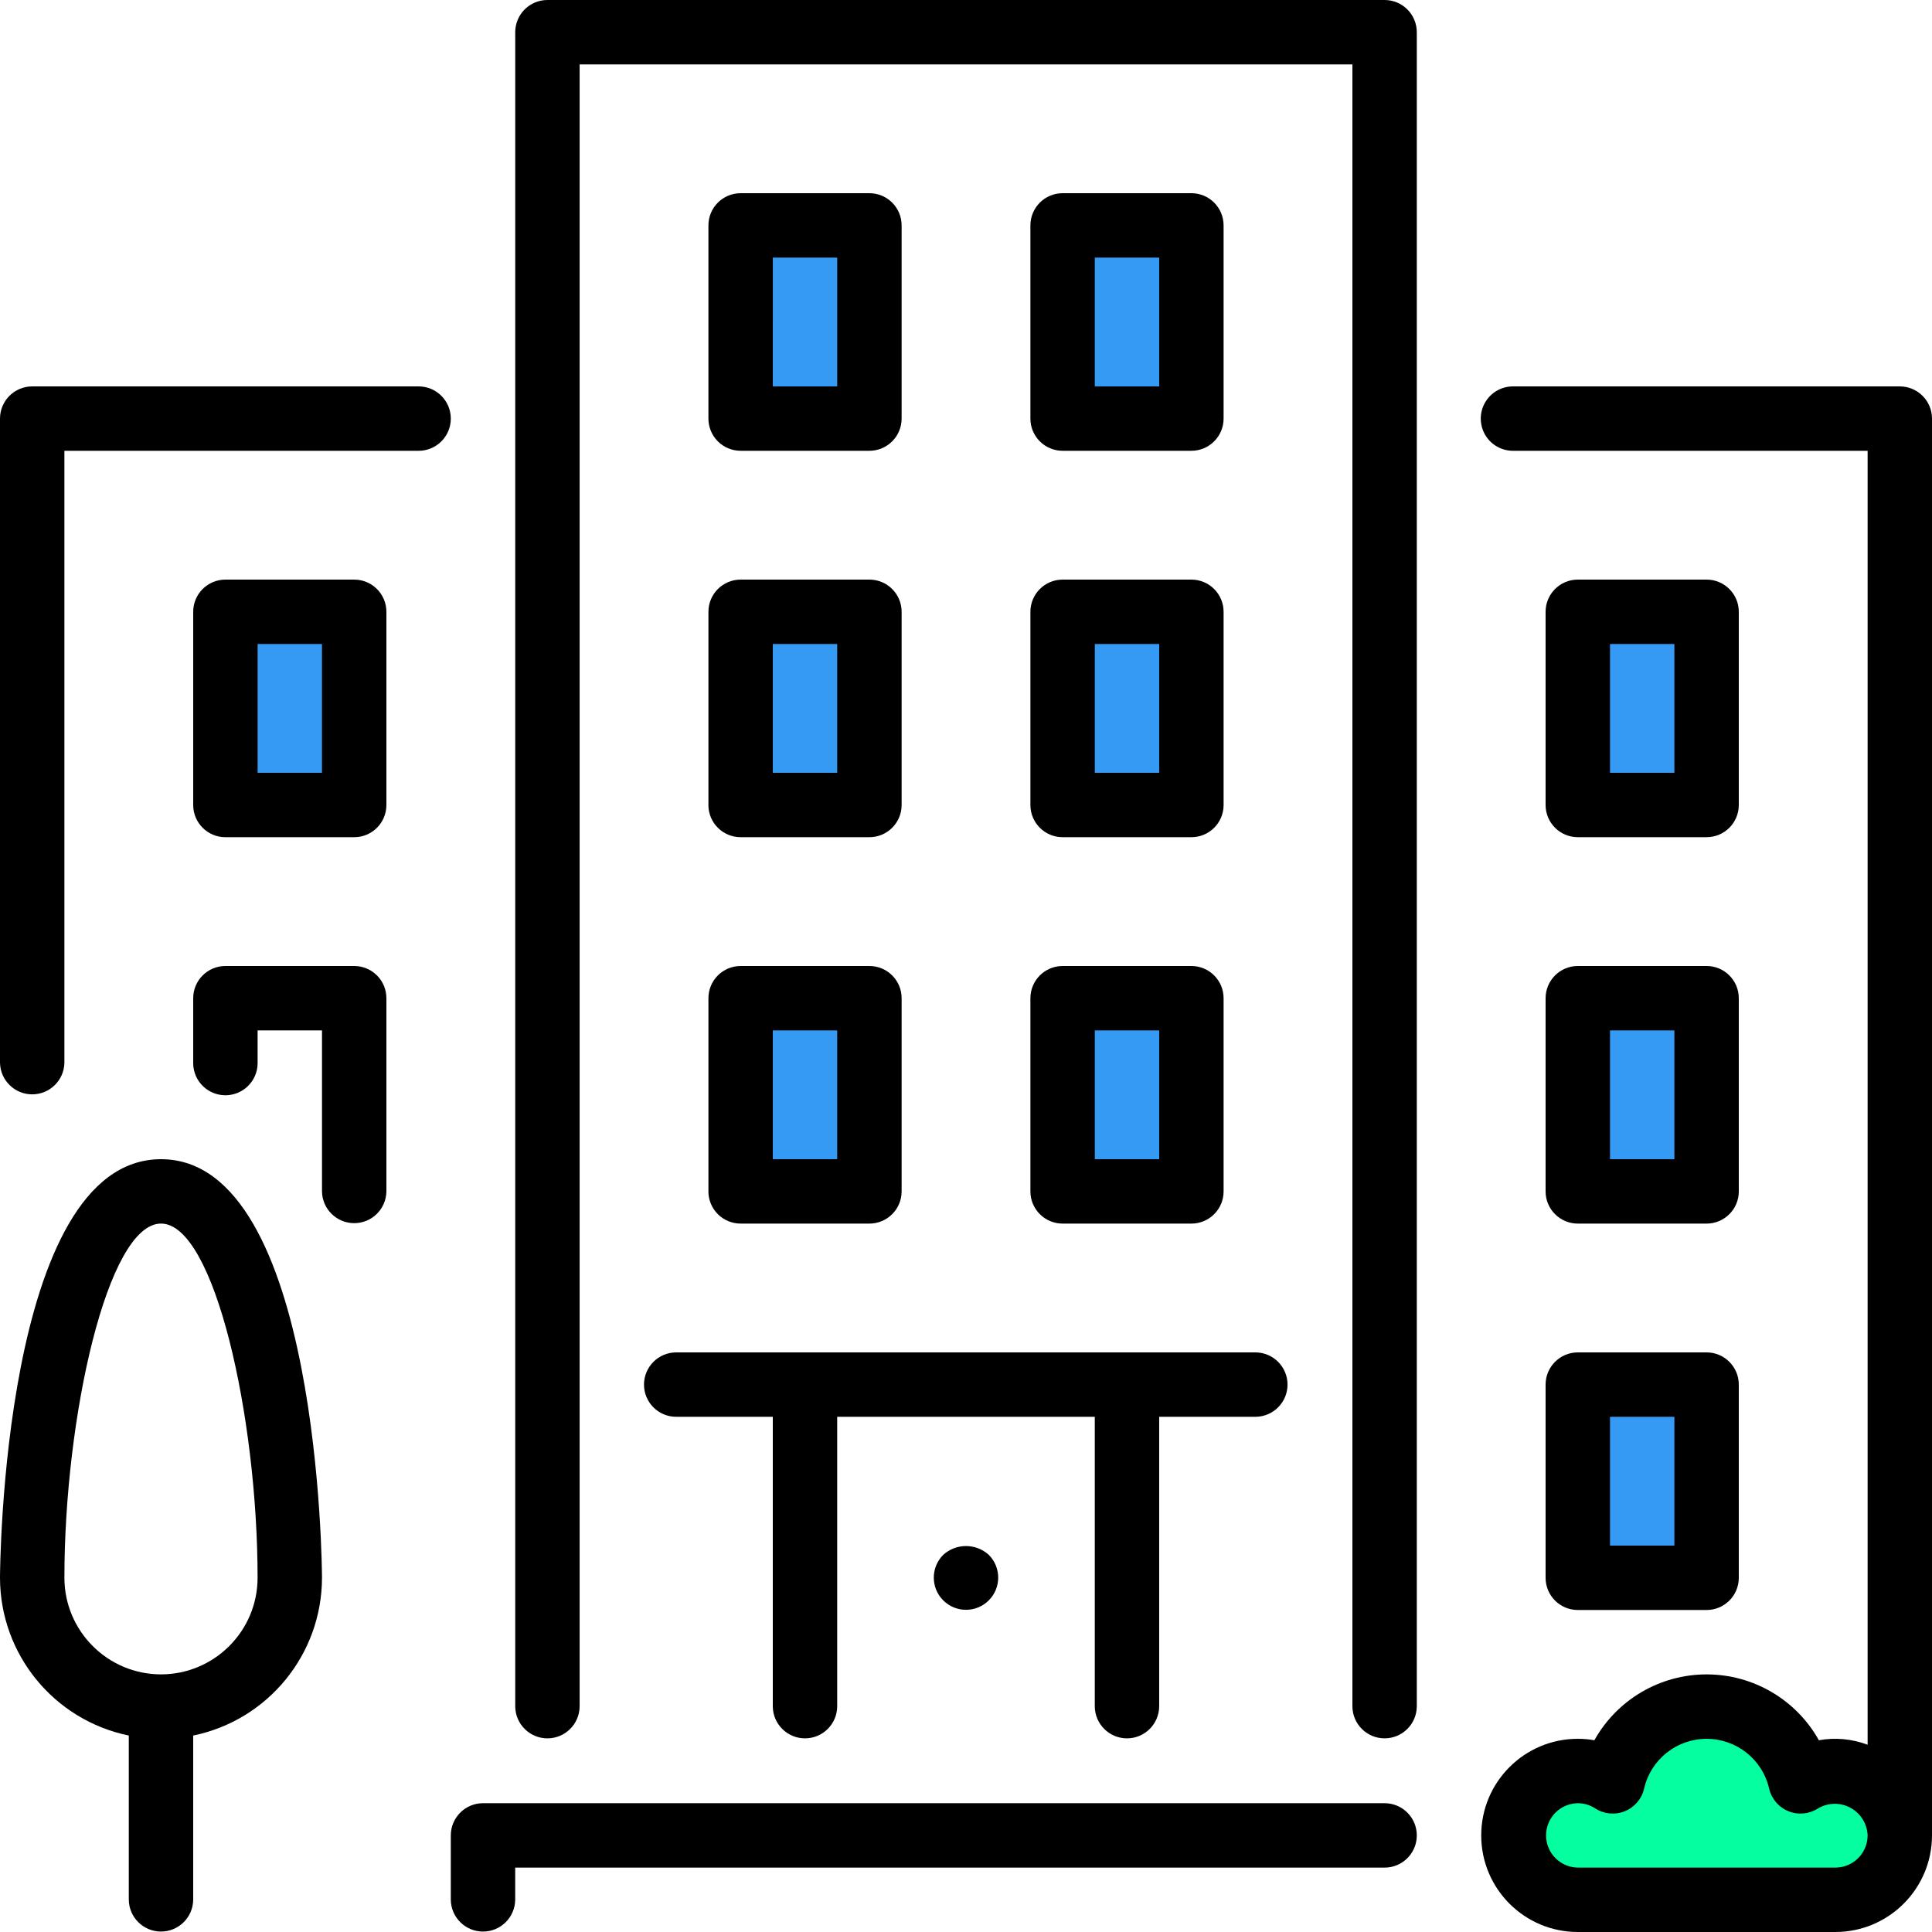
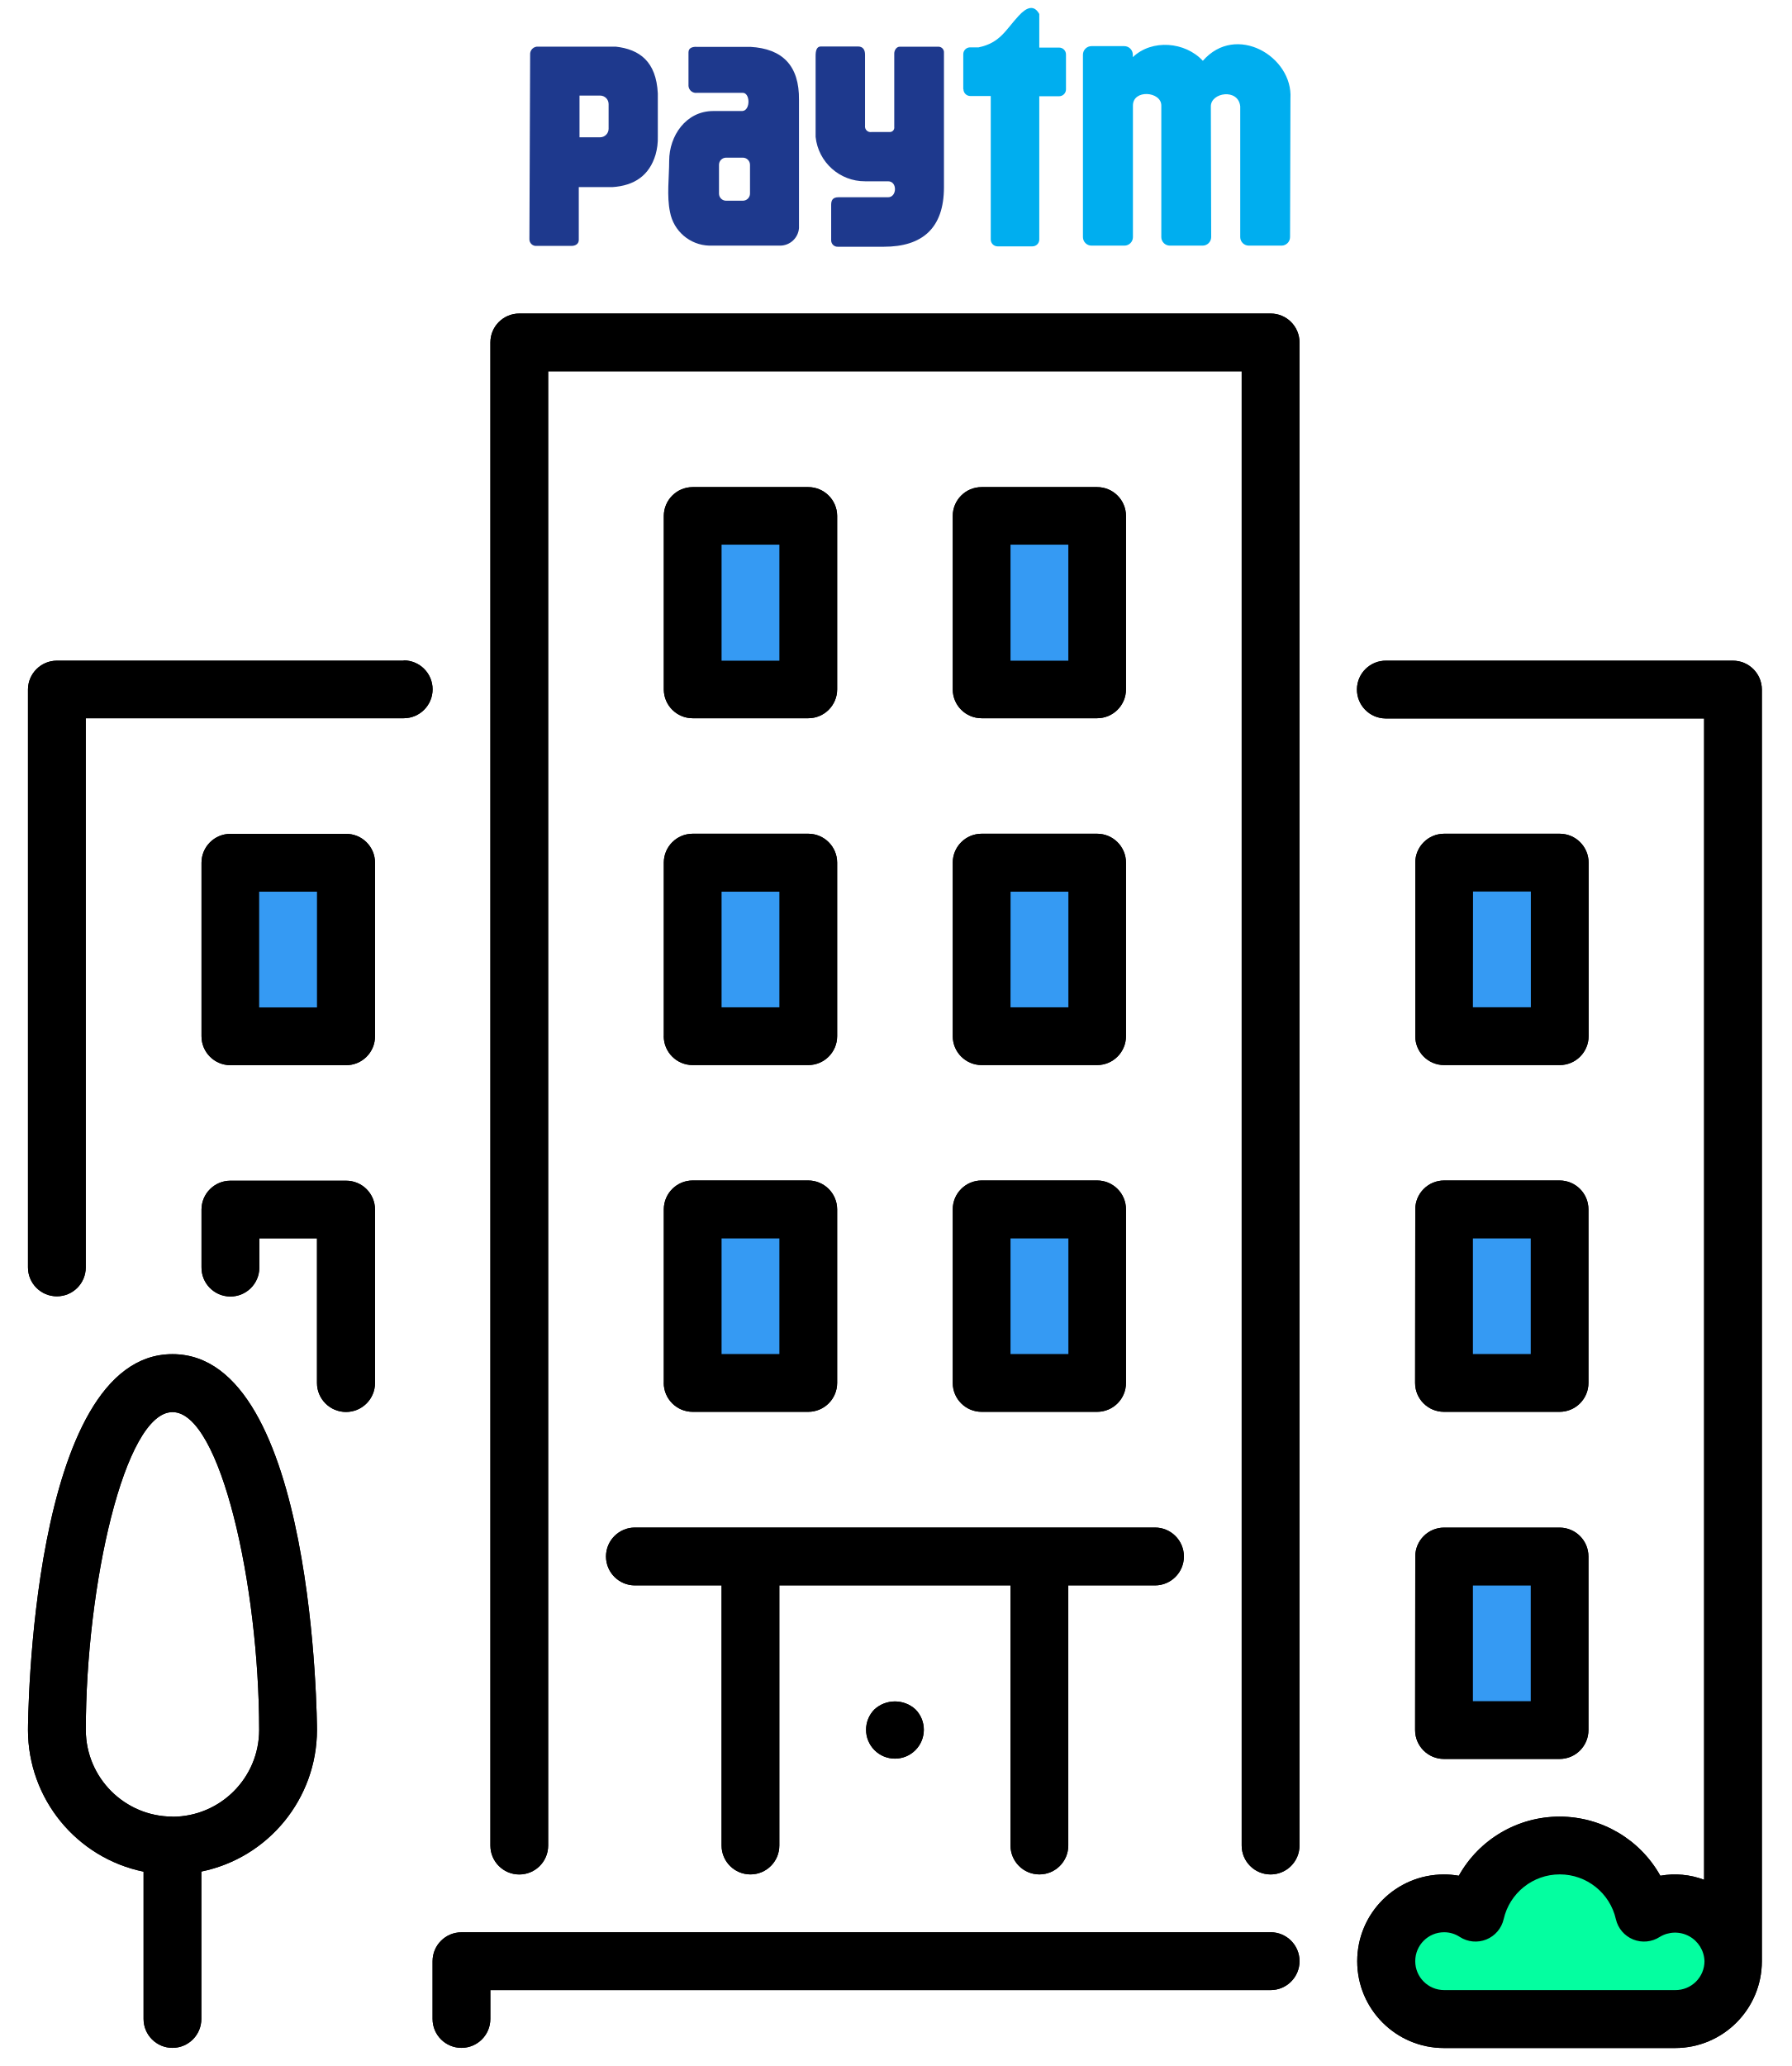
- <svg xmlns="http://www.w3.org/2000/svg" viewBox="2140.168 3078.234 309.766 309.766">
-   <defs>
-     <style>
-       .cls-1 {
-         fill: #359af3;
-       }
- 
-       .cls-2 {
-         fill: #04fea0;
-       }
-     </style>
-   </defs>
-   <g id="building" transform="translate(2140.168 3078.234)">
-     <g id="Group_34" data-name="Group 34" transform="translate(0)">
+ <svg xmlns="http://www.w3.org/2000/svg" id="Layer_1" data-name="Layer 1" width="320" height="369" viewBox="0 0 320 369">
+   <g id="building">
+     <g id="Group_34" data-name="Group 34">
      <g id="Group_33" data-name="Group 33">
-         <rect id="Rectangle_113" data-name="Rectangle 113" class="cls-1" width="21" height="31" transform="translate(170.832 97.766)" />
-         <rect id="Rectangle_114" data-name="Rectangle 114" class="cls-1" width="21" height="31" transform="translate(118.832 97.766)" />
-         <rect id="Rectangle_115" data-name="Rectangle 115" class="cls-1" width="21" height="31" transform="translate(118.832 159.766)" />
-         <rect id="Rectangle_116" data-name="Rectangle 116" class="cls-1" width="21" height="31" transform="translate(169.832 159.766)" />
-         <rect id="Rectangle_117" data-name="Rectangle 117" class="cls-1" width="21" height="31" transform="translate(170.832 35.766)" />
-         <rect id="Rectangle_118" data-name="Rectangle 118" class="cls-1" width="21" height="31" transform="translate(118.832 38.766)" />
-         <rect id="Rectangle_119" data-name="Rectangle 119" class="cls-1" width="21" height="31" transform="translate(37.832 97.766)" />
-         <rect id="Rectangle_120" data-name="Rectangle 120" class="cls-1" width="21" height="31" transform="translate(252.832 99.766)" />
-         <rect id="Rectangle_121" data-name="Rectangle 121" class="cls-1" width="21" height="31" transform="translate(252.832 157.766)" />
-         <rect id="Rectangle_122" data-name="Rectangle 122" class="cls-1" width="21" height="31" transform="translate(252.832 220.766)" />
-         <path id="Path_131" data-name="Path 131" class="cls-2" d="M273.626,273.56,262.533,280,249.3,286.45l-4.41,7.8,4.41,11.194h48.508l6.784-11.194s-3.731-9.5-4.749-9.5H290.01Z" />
-         <path id="Path_84" data-name="Path 84" d="M269.187,477.867H124.63a5.165,5.165,0,0,0-5.163,5.163v10.326a5.163,5.163,0,0,0,10.325,0v-5.163H269.187a5.163,5.163,0,0,0,0-10.326Z" transform="translate(-47.188 -188.752)" />
-         <path id="Path_85" data-name="Path 85" d="M187.733,189.739A5.165,5.165,0,0,0,192.9,194.9h20.651a5.165,5.165,0,0,0,5.163-5.163V158.763a5.165,5.165,0,0,0-5.163-5.163H192.9a5.165,5.165,0,0,0-5.163,5.163v30.977Zm10.326-25.813h10.326v20.651H198.059Z" transform="translate(-74.152 -60.67)" />
-         <path id="Path_86" data-name="Path 86" d="M67.116,102.4H5.163A5.165,5.165,0,0,0,0,107.563V210.818a5.163,5.163,0,0,0,10.325,0V112.726H67.116a5.163,5.163,0,0,0,0-10.326Z" transform="translate(0 -40.447)" />
-         <path id="Path_87" data-name="Path 87" d="M409.6,394.539a5.165,5.165,0,0,0,5.163,5.163h20.651a5.165,5.165,0,0,0,5.163-5.163V363.563a5.165,5.165,0,0,0-5.163-5.163H414.763a5.165,5.165,0,0,0-5.163,5.163Zm10.326-25.813h10.326v20.651H419.926Z" transform="translate(-161.788 -141.564)" />
-         <path id="Path_88" data-name="Path 88" d="M25.814,307.2C.294,307.2,0,373.645,0,374.316a25.858,25.858,0,0,0,20.651,25.292v26.336a5.163,5.163,0,0,0,10.325,0V399.608a25.858,25.858,0,0,0,20.651-25.292C51.627,373.645,51.333,307.2,25.814,307.2Zm0,82.6a15.507,15.507,0,0,1-15.488-15.488c0-25.721,6.908-56.791,15.488-56.791S41.3,348.595,41.3,374.316A15.507,15.507,0,0,1,25.814,389.8Z" transform="translate(0 -121.341)" />
-         <path id="Path_89" data-name="Path 89" d="M77.014,256H56.363a5.165,5.165,0,0,0-5.163,5.163v10.326a5.163,5.163,0,1,0,10.325,0v-5.163H71.851V292.14a5.163,5.163,0,0,0,10.325,0V261.163A5.164,5.164,0,0,0,77.014,256Z" transform="translate(-20.223 -101.117)" />
-         <path id="Path_90" data-name="Path 90" d="M414.763,194.9h20.651a5.165,5.165,0,0,0,5.163-5.163V158.764a5.165,5.165,0,0,0-5.163-5.163H414.763a5.165,5.165,0,0,0-5.163,5.163V189.74A5.165,5.165,0,0,0,414.763,194.9Zm5.163-30.977h10.326v20.651H419.926Z" transform="translate(-161.788 -60.671)" />
-         <path id="Path_91" data-name="Path 91" d="M77.014,153.6H56.363a5.165,5.165,0,0,0-5.163,5.163v30.977a5.165,5.165,0,0,0,5.163,5.163H77.013a5.165,5.165,0,0,0,5.163-5.163V158.763A5.164,5.164,0,0,0,77.014,153.6Zm-5.163,30.977H61.526V163.926H71.851v20.651Z" transform="translate(-20.223 -60.67)" />
-         <path id="Path_92" data-name="Path 92" d="M273.067,189.739a5.165,5.165,0,0,0,5.163,5.163H298.88a5.165,5.165,0,0,0,5.163-5.163V158.763a5.165,5.165,0,0,0-5.163-5.163H278.23a5.165,5.165,0,0,0-5.163,5.163v30.977Zm10.325-25.813h10.326v20.651H283.392V163.926Z" transform="translate(-107.858 -60.67)" />
-         <path id="Path_93" data-name="Path 93" d="M459.65,102.4H397.7a5.163,5.163,0,1,0,0,10.325h56.791V320.186a14.751,14.751,0,0,0-7.816-.718,20.618,20.618,0,0,0-35.995,0,15.18,15.18,0,0,0-2.654-.232,15.488,15.488,0,0,0,0,30.977h41.3a15.507,15.507,0,0,0,15.488-15.488V107.563A5.165,5.165,0,0,0,459.65,102.4ZM449.324,339.887h-41.3a5.163,5.163,0,0,1,0-10.325,5.1,5.1,0,0,1,2.8.842,5.163,5.163,0,0,0,7.827-3.175,10.285,10.285,0,0,1,20.052,0,5.163,5.163,0,0,0,7.827,3.175,5.265,5.265,0,0,1,7.961,4.321A5.172,5.172,0,0,1,449.324,339.887Z" transform="translate(-155.047 -40.447)" />
-         <path id="Path_94" data-name="Path 94" d="M278.23,92.5H298.88a5.165,5.165,0,0,0,5.163-5.163V56.364A5.165,5.165,0,0,0,298.88,51.2H278.23a5.165,5.165,0,0,0-5.163,5.163V87.34A5.165,5.165,0,0,0,278.23,92.5Zm5.163-30.977h10.326V82.177H283.392V61.526Z" transform="translate(-107.859 -20.224)" />
-         <path id="Path_95" data-name="Path 95" d="M273.067,292.139a5.165,5.165,0,0,0,5.163,5.163H298.88a5.165,5.165,0,0,0,5.163-5.163V261.163A5.165,5.165,0,0,0,298.88,256H278.23a5.165,5.165,0,0,0-5.163,5.163v30.977Zm10.325-25.813h10.326v20.651H283.392V266.326Z" transform="translate(-107.858 -101.117)" />
-         <path id="Path_96" data-name="Path 96" d="M192.9,92.5h20.651a5.165,5.165,0,0,0,5.163-5.163V56.364a5.165,5.165,0,0,0-5.163-5.163H192.9a5.165,5.165,0,0,0-5.163,5.163V87.34A5.164,5.164,0,0,0,192.9,92.5Zm5.163-30.977h10.326V82.177H198.059Z" transform="translate(-74.153 -20.224)" />
-         <path id="Path_97" data-name="Path 97" d="M248.963,411.139a5.163,5.163,0,1,0,7.332,0A5.429,5.429,0,0,0,248.963,411.139Z" transform="translate(-97.746 -161.83)" />
-         <path id="Path_98" data-name="Path 98" d="M187.733,292.139A5.165,5.165,0,0,0,192.9,297.3h20.651a5.165,5.165,0,0,0,5.163-5.163V261.163A5.165,5.165,0,0,0,213.547,256H192.9a5.165,5.165,0,0,0-5.163,5.163v30.977Zm10.326-25.813h10.326v20.651H198.059Z" transform="translate(-74.152 -101.117)" />
-         <path id="Path_99" data-name="Path 99" d="M170.667,363.563a5.165,5.165,0,0,0,5.163,5.163h15.488V415.19a5.163,5.163,0,0,0,10.325,0V368.725h41.3V415.19a5.163,5.163,0,0,0,10.325,0V368.725h15.488a5.163,5.163,0,0,0,0-10.325H175.83A5.165,5.165,0,0,0,170.667,363.563Z" transform="translate(-67.412 -141.564)" />
-         <path id="Path_100" data-name="Path 100" d="M409.6,292.139a5.165,5.165,0,0,0,5.163,5.163h20.651a5.165,5.165,0,0,0,5.163-5.163V261.163A5.165,5.165,0,0,0,435.413,256H414.763a5.165,5.165,0,0,0-5.163,5.163Zm10.326-25.813h10.326v20.651H419.926Z" transform="translate(-161.788 -101.117)" />
-         <path id="Path_101" data-name="Path 101" d="M275.928,0H141.7a5.165,5.165,0,0,0-5.163,5.163V273.626a5.163,5.163,0,0,0,10.325,0V10.325H270.765v263.3a5.163,5.163,0,0,0,10.325,0V5.163A5.164,5.164,0,0,0,275.928,0Z" transform="translate(-53.929)" />
+         <rect id="Rectangle_113" data-name="Rectangle 113" x="175.83" y="153.77" width="21" height="31" fill="#359af3" />
+         <rect id="Rectangle_114" data-name="Rectangle 114" x="123.83" y="153.77" width="21" height="31" fill="#359af3" />
+         <rect id="Rectangle_115" data-name="Rectangle 115" x="123.83" y="215.77" width="21" height="31" fill="#359af3" />
+         <rect id="Rectangle_116" data-name="Rectangle 116" x="174.83" y="215.77" width="21" height="31" fill="#359af3" />
+         <rect id="Rectangle_117" data-name="Rectangle 117" x="175.83" y="91.77" width="21" height="31" fill="#359af3" />
+         <rect id="Rectangle_118" data-name="Rectangle 118" x="123.83" y="94.77" width="21" height="31" fill="#359af3" />
+         <rect id="Rectangle_119" data-name="Rectangle 119" x="42.83" y="153.77" width="21" height="31" fill="#359af3" />
+         <rect id="Rectangle_120" data-name="Rectangle 120" x="257.83" y="155.77" width="21" height="31" fill="#359af3" />
+         <rect id="Rectangle_121" data-name="Rectangle 121" x="257.83" y="213.77" width="21" height="31" fill="#359af3" />
+         <rect id="Rectangle_122" data-name="Rectangle 122" x="257.83" y="276.77" width="21" height="31" fill="#359af3" />
+         <path id="Path_131" data-name="Path 131" d="M278.63,329.56,267.53,336l-13.23,6.45-4.41,7.8,4.41,11.19h48.51l6.78-11.19s-3.73-9.5-4.75-9.5H295Z" fill="#04fea0" />
+         <path id="Path_84" data-name="Path 84" d="M227,345.12H82.44a5.16,5.16,0,0,0-5.16,5.16V360.6a5.16,5.16,0,0,0,10.32,0v-5.16H227a5.16,5.16,0,0,0,0-10.33Z" />
+         <path id="Path_85" data-name="Path 85" d="M118.58,185.07a5.17,5.17,0,0,0,5.17,5.16H144.4a5.17,5.17,0,0,0,5.16-5.16v-31a5.17,5.17,0,0,0-5.16-5.16H123.75a5.17,5.17,0,0,0-5.16,5.16v31Zm10.33-25.81h10.33v20.65H128.91Z" />
+         <path id="Path_86" data-name="Path 86" d="M72.12,118h-62A5.17,5.17,0,0,0,5,123.12V226.37a5.16,5.16,0,0,0,10.32,0V128.28H72.12a5.16,5.16,0,1,0,0-10.33Z" />
+         <path id="Path_87" data-name="Path 87" d="M252.81,309a5.16,5.16,0,0,0,5.16,5.16h20.65a5.16,5.16,0,0,0,5.16-5.16V278a5.16,5.16,0,0,0-5.16-5.16H258a5.16,5.16,0,0,0-5.16,5.16Zm10.33-25.81h10.33v20.65H263.14Z" />
+         <path id="Path_88" data-name="Path 88" d="M30.81,241.86C5.29,241.86,5,308.3,5,309a25.86,25.86,0,0,0,20.65,25.29V360.6a5.16,5.16,0,0,0,10.32,0V334.27A25.86,25.86,0,0,0,56.63,309C56.63,308.3,56.33,241.86,30.81,241.86Zm0,82.6A15.51,15.51,0,0,1,15.33,309c0-25.72,6.91-56.79,15.49-56.79S46.3,283.25,46.3,309a15.51,15.51,0,0,1-15.49,15.48Z" />
+         <path id="Path_89" data-name="Path 89" d="M61.79,210.88H41.14A5.17,5.17,0,0,0,36,216v10.33a5.16,5.16,0,1,0,10.33.14s0-.1,0-.14v-5.16H56.63V247A5.16,5.16,0,0,0,67,247V216A5.16,5.16,0,0,0,61.79,210.88Z" />
+         <path id="Path_90" data-name="Path 90" d="M258,190.23h20.65a5.17,5.17,0,0,0,5.16-5.16v-31a5.17,5.17,0,0,0-5.16-5.16H258a5.17,5.17,0,0,0-5.16,5.16v31A5.16,5.16,0,0,0,258,190.23Zm5.16-31h10.33V179.9H263.14Z" />
+         <path id="Path_91" data-name="Path 91" d="M61.79,148.93H41.14A5.17,5.17,0,0,0,36,154.09v31a5.17,5.17,0,0,0,5.16,5.16H61.79A5.16,5.16,0,0,0,67,185.07v-31A5.16,5.16,0,0,0,61.79,148.93Zm-5.16,31H46.3V159.26H56.63v20.65Z" />
+         <path id="Path_92" data-name="Path 92" d="M170.21,185.07a5.17,5.17,0,0,0,5.16,5.16H196a5.17,5.17,0,0,0,5.16-5.16v-31a5.17,5.17,0,0,0-5.16-5.16H175.37a5.17,5.17,0,0,0-5.16,5.16v31Zm10.33-25.81h10.33v20.65H180.53Z" />
+         <path id="Path_93" data-name="Path 93" d="M309.6,118H247.65a5.16,5.16,0,0,0-.14,10.32h56.93V335.74a14.75,14.75,0,0,0-7.82-.72,20.62,20.62,0,0,0-36,0,15.18,15.18,0,0,0-2.65-.23,15.49,15.49,0,0,0,0,31h41.3a15.51,15.51,0,0,0,15.49-15.49V123.12A5.17,5.17,0,0,0,309.6,118ZM299.28,355.44H258a5.16,5.16,0,0,1,0-10.33,5.1,5.1,0,0,1,2.8.84,5.16,5.16,0,0,0,7.83-3.17,10.28,10.28,0,0,1,20.05,0,5.16,5.16,0,0,0,7.83,3.17,5.26,5.26,0,0,1,8,4.32A5.17,5.17,0,0,1,299.28,355.44Z" />
+         <path id="Path_94" data-name="Path 94" d="M175.37,128.28H196a5.16,5.16,0,0,0,5.16-5.16v-31A5.16,5.16,0,0,0,196,87H175.37a5.16,5.16,0,0,0-5.16,5.16v31A5.16,5.16,0,0,0,175.37,128.28Zm5.16-31h10.33V118H180.53V97.3Z" />
+         <path id="Path_95" data-name="Path 95" d="M170.21,247a5.16,5.16,0,0,0,5.16,5.16H196a5.16,5.16,0,0,0,5.16-5.16V216a5.16,5.16,0,0,0-5.16-5.16H175.37a5.16,5.16,0,0,0-5.16,5.16v31Zm10.33-25.81h10.33v20.65H180.53V221.21Z" />
+         <path id="Path_96" data-name="Path 96" d="M123.75,128.28H144.4a5.16,5.16,0,0,0,5.16-5.16v-31A5.17,5.17,0,0,0,144.4,87H123.75a5.17,5.17,0,0,0-5.16,5.16v31A5.16,5.16,0,0,0,123.75,128.28Zm5.16-31h10.33V118H128.91Z" />
+         <path id="Path_97" data-name="Path 97" d="M156.22,305.31a5.16,5.16,0,1,0,7.33,0A5.43,5.43,0,0,0,156.22,305.31Z" />
+         <path id="Path_98" data-name="Path 98" d="M118.58,247a5.17,5.17,0,0,0,5.17,5.16H144.4a5.17,5.17,0,0,0,5.16-5.16V216a5.17,5.17,0,0,0-5.17-5.16H123.75a5.17,5.17,0,0,0-5.16,5.16v31Zm10.33-25.81h10.33v20.65H128.91Z" />
+         <path id="Path_99" data-name="Path 99" d="M108.26,278a5.17,5.17,0,0,0,5.16,5.16h15.49v46.46a5.16,5.16,0,0,0,10.32,0V283.16h41.3v46.46a5.16,5.16,0,0,0,10.32,0V283.16h15.49a5.16,5.16,0,0,0,0-10.33H113.42A5.17,5.17,0,0,0,108.26,278Z" />
+         <path id="Path_100" data-name="Path 100" d="M252.81,247a5.16,5.16,0,0,0,5.16,5.16h20.65a5.16,5.16,0,0,0,5.16-5.16V216a5.16,5.16,0,0,0-5.16-5.16H258a5.16,5.16,0,0,0-5.16,5.16Zm10.33-25.81h10.33v20.65H263.14Z" />
+         <path id="Path_101" data-name="Path 101" d="M227,56H92.77a5.16,5.16,0,0,0-5.16,5.16V329.63a5.16,5.16,0,0,0,10.32,0V66.32h123.9v263.3a5.16,5.16,0,0,0,10.33,0V61.16A5.16,5.16,0,0,0,227,56Z" />
      </g>
    </g>
  </g>
+   <g id="building-2" data-name="building">
+     <g id="Group_34-2" data-name="Group 34">
+       <g id="Group_33-2" data-name="Group 33">
+         <rect id="Rectangle_113-2" data-name="Rectangle 113" x="175.83" y="153.77" width="21" height="31" fill="#359af3" />
+         <rect id="Rectangle_114-2" data-name="Rectangle 114" x="123.83" y="153.77" width="21" height="31" fill="#359af3" />
+         <rect id="Rectangle_115-2" data-name="Rectangle 115" x="123.83" y="215.77" width="21" height="31" fill="#359af3" />
+         <rect id="Rectangle_116-2" data-name="Rectangle 116" x="174.83" y="215.77" width="21" height="31" fill="#359af3" />
+         <rect id="Rectangle_117-2" data-name="Rectangle 117" x="175.83" y="91.77" width="21" height="31" fill="#359af3" />
+         <rect id="Rectangle_118-2" data-name="Rectangle 118" x="123.83" y="94.77" width="21" height="31" fill="#359af3" />
+         <rect id="Rectangle_119-2" data-name="Rectangle 119" x="42.83" y="153.77" width="21" height="31" fill="#359af3" />
+         <rect id="Rectangle_120-2" data-name="Rectangle 120" x="257.83" y="155.77" width="21" height="31" fill="#359af3" />
+         <rect id="Rectangle_121-2" data-name="Rectangle 121" x="257.83" y="213.77" width="21" height="31" fill="#359af3" />
+         <rect id="Rectangle_122-2" data-name="Rectangle 122" x="257.83" y="276.77" width="21" height="31" fill="#359af3" />
+         <path id="Path_131-2" data-name="Path 131" d="M278.63,329.56,267.53,336l-13.23,6.45-4.41,7.8,4.41,11.19h48.51l6.78-11.19s-3.73-9.5-4.75-9.5H295Z" fill="#04fea0" />
+         <path id="Path_84-2" data-name="Path 84" d="M227,345.12H82.44a5.16,5.16,0,0,0-5.16,5.16V360.6a5.16,5.16,0,0,0,10.32,0v-5.16H227a5.16,5.16,0,0,0,0-10.33Z" />
+         <path id="Path_85-2" data-name="Path 85" d="M118.58,185.07a5.17,5.17,0,0,0,5.17,5.16H144.4a5.17,5.17,0,0,0,5.16-5.16v-31a5.17,5.17,0,0,0-5.16-5.16H123.75a5.17,5.17,0,0,0-5.16,5.16v31Zm10.33-25.81h10.33v20.65H128.91Z" />
+         <path id="Path_86-2" data-name="Path 86" d="M72.12,118h-62A5.17,5.17,0,0,0,5,123.12V226.37a5.16,5.16,0,0,0,10.32,0V128.28H72.12a5.16,5.16,0,1,0,0-10.33Z" />
+         <path id="Path_87-2" data-name="Path 87" d="M252.81,309a5.16,5.16,0,0,0,5.16,5.16h20.65a5.16,5.16,0,0,0,5.16-5.16V278a5.16,5.16,0,0,0-5.16-5.16H258a5.16,5.16,0,0,0-5.16,5.16Zm10.33-25.81h10.33v20.65H263.14Z" />
+         <path id="Path_88-2" data-name="Path 88" d="M30.81,241.86C5.29,241.86,5,308.3,5,309a25.86,25.86,0,0,0,20.65,25.29V360.6a5.16,5.16,0,0,0,10.32,0V334.27A25.86,25.86,0,0,0,56.63,309C56.63,308.3,56.33,241.86,30.81,241.86Zm0,82.6A15.51,15.51,0,0,1,15.33,309c0-25.72,6.91-56.79,15.49-56.79S46.3,283.25,46.3,309a15.51,15.51,0,0,1-15.49,15.48Z" />
+         <path id="Path_89-2" data-name="Path 89" d="M61.79,210.88H41.14A5.17,5.17,0,0,0,36,216v10.33a5.16,5.16,0,1,0,10.33.14s0-.1,0-.14v-5.16H56.63V247A5.16,5.16,0,0,0,67,247V216A5.16,5.16,0,0,0,61.79,210.88Z" />
+         <path id="Path_90-2" data-name="Path 90" d="M258,190.23h20.65a5.17,5.17,0,0,0,5.16-5.16v-31a5.17,5.17,0,0,0-5.16-5.16H258a5.17,5.17,0,0,0-5.16,5.16v31A5.16,5.16,0,0,0,258,190.23Zm5.16-31h10.33V179.9H263.14Z" />
+         <path id="Path_91-2" data-name="Path 91" d="M61.79,148.93H41.14A5.17,5.17,0,0,0,36,154.09v31a5.17,5.17,0,0,0,5.16,5.16H61.79A5.16,5.16,0,0,0,67,185.07v-31A5.16,5.16,0,0,0,61.79,148.93Zm-5.16,31H46.3V159.26H56.63v20.65Z" />
+         <path id="Path_92-2" data-name="Path 92" d="M170.21,185.07a5.17,5.17,0,0,0,5.16,5.16H196a5.17,5.17,0,0,0,5.16-5.16v-31a5.17,5.17,0,0,0-5.16-5.16H175.37a5.17,5.17,0,0,0-5.16,5.16v31Zm10.33-25.81h10.33v20.65H180.53Z" />
+         <path id="Path_93-2" data-name="Path 93" d="M309.6,118H247.65a5.16,5.16,0,0,0-.14,10.32h56.93V335.74a14.75,14.75,0,0,0-7.82-.72,20.62,20.62,0,0,0-36,0,15.18,15.18,0,0,0-2.65-.23,15.49,15.49,0,0,0,0,31h41.3a15.51,15.51,0,0,0,15.49-15.49V123.12A5.17,5.17,0,0,0,309.6,118ZM299.28,355.44H258a5.16,5.16,0,0,1,0-10.33,5.1,5.1,0,0,1,2.8.84,5.16,5.16,0,0,0,7.83-3.17,10.28,10.28,0,0,1,20.05,0,5.16,5.16,0,0,0,7.83,3.17,5.26,5.26,0,0,1,8,4.32A5.17,5.17,0,0,1,299.28,355.44Z" />
+         <path id="Path_94-2" data-name="Path 94" d="M175.37,128.28H196a5.16,5.16,0,0,0,5.16-5.16v-31A5.16,5.16,0,0,0,196,87H175.37a5.16,5.16,0,0,0-5.16,5.16v31A5.16,5.16,0,0,0,175.37,128.28Zm5.16-31h10.33V118H180.53V97.3Z" />
+         <path id="Path_95-2" data-name="Path 95" d="M170.21,247a5.16,5.16,0,0,0,5.16,5.16H196a5.16,5.16,0,0,0,5.16-5.16V216a5.16,5.16,0,0,0-5.16-5.16H175.37a5.16,5.16,0,0,0-5.16,5.16v31Zm10.33-25.81h10.33v20.65H180.53V221.21Z" />
+         <path id="Path_96-2" data-name="Path 96" d="M123.75,128.28H144.4a5.16,5.16,0,0,0,5.16-5.16v-31A5.17,5.17,0,0,0,144.4,87H123.75a5.17,5.17,0,0,0-5.16,5.16v31A5.16,5.16,0,0,0,123.75,128.28Zm5.16-31h10.33V118H128.91Z" />
+         <path id="Path_97-2" data-name="Path 97" d="M156.22,305.31a5.16,5.16,0,1,0,7.33,0A5.43,5.43,0,0,0,156.22,305.31Z" />
+         <path id="Path_98-2" data-name="Path 98" d="M118.58,247a5.17,5.17,0,0,0,5.17,5.16H144.4a5.17,5.17,0,0,0,5.16-5.16V216a5.17,5.17,0,0,0-5.17-5.16H123.75a5.17,5.17,0,0,0-5.16,5.16v31Zm10.33-25.81h10.33v20.65H128.91Z" />
+         <path id="Path_99-2" data-name="Path 99" d="M108.26,278a5.17,5.17,0,0,0,5.16,5.16h15.49v46.46a5.16,5.16,0,0,0,10.32,0V283.16h41.3v46.46a5.16,5.16,0,0,0,10.32,0V283.16h15.49a5.16,5.16,0,0,0,0-10.33H113.42A5.17,5.17,0,0,0,108.26,278Z" />
+         <path id="Path_100-2" data-name="Path 100" d="M252.81,247a5.16,5.16,0,0,0,5.16,5.16h20.65a5.16,5.16,0,0,0,5.16-5.16V216a5.16,5.16,0,0,0-5.16-5.16H258a5.16,5.16,0,0,0-5.16,5.16Zm10.33-25.81h10.33v20.65H263.14Z" />
+         <path id="Path_101-2" data-name="Path 101" d="M227,56H92.77a5.16,5.16,0,0,0-5.16,5.16V329.63a5.16,5.16,0,0,0,10.32,0V66.32h123.9v263.3a5.16,5.16,0,0,0,10.33,0V61.16A5.16,5.16,0,0,0,227,56Z" />
+       </g>
+     </g>
+   </g>
+   <path d="M94.71,9.75a1.33,1.33,0,0,1,1.42-1.42H110c4.26.48,7.23,2.65,7.52,8.35v7.71a10.63,10.63,0,0,1-.4,3.22c-1.1,3.71-3.76,5.55-7.72,5.81h-6v9.44c0,.71-.6,1.06-1.32,1.06H95.9a1.19,1.19,0,0,1-1.32-1.27l.13-32.9Zm8.82,7.32h3.69a1.52,1.52,0,0,1,1.51,1.51V23a1.52,1.52,0,0,1-1.51,1.52h-3.69V17.08Z" fill="#1e398d" fill-rule="evenodd" />
+   <path d="M124.37,8.37h9.7c5.68.33,8.75,3.31,8.67,9.49V40.75a3.39,3.39,0,0,1-3.32,3.12H126.7a7.34,7.34,0,0,1-7-6c-.61-2.83-.15-6.26-.15-9.15,0-4.46,3-8.89,7.88-8.89h5.18c1.51-.08,1.44-3.37,0-3.25h-8.09A1.34,1.34,0,0,1,123,15.36v-6c0-.77.63-1,1.37-1Zm5.35,19.79h3a1.28,1.28,0,0,1,1.27,1.27v5.15a1.28,1.28,0,0,1-1.27,1.27h-3a1.27,1.27,0,0,1-1.27-1.27V29.43a1.27,1.27,0,0,1,1.27-1.27Z" fill="#1e398d" fill-rule="evenodd" />
+   <path d="M145.71,10V24.45a8.86,8.86,0,0,0,8.85,7.93h4.1c1.69,0,1.59,2.85,0,2.85H149.8c-1,0-1.31.5-1.31,1.35v6.37a1.14,1.14,0,0,0,1.2,1.12h8.21c6.84,0,10.74-3.28,10.74-10.64v-24a1,1,0,0,0-1-1.09h-6.88c-.64,0-1,.69-1,1.2V22.68a.79.79,0,0,1-.82.9H155.7a1,1,0,0,1-1.16-1.12V9.76c0-.84-.34-1.46-1.27-1.46h-6.62c-.75,0-.94.75-.94,1.68Z" fill="#1e398d" fill-rule="evenodd" />
+   <path d="M172.09,15.93V9.68a1.22,1.22,0,0,1,1.22-1.22h1.51c3.88-.81,4.8-3.08,7.17-5.64,1.46-1.58,2.74-2,3.68-.32v6h3.55a1.22,1.22,0,0,1,1.22,1.22v6.25a1.23,1.23,0,0,1-1.22,1.22h-3.55V42.77A1.22,1.22,0,0,1,184.44,44h-6.25A1.22,1.22,0,0,1,177,42.77V17.15h-3.66a1.23,1.23,0,0,1-1.22-1.22Z" fill="#00aeef" fill-rule="evenodd" />
+   <path d="M216.38,42.36a1.53,1.53,0,0,1-1.53,1.51H209a1.53,1.53,0,0,1-1.53-1.51V18.85c0-2.54-5.07-2.94-5.07,0V42.36a1.52,1.52,0,0,1-1.53,1.51H195a1.53,1.53,0,0,1-1.53-1.51V9.76A1.53,1.53,0,0,1,195,8.24h5.85a1.53,1.53,0,0,1,1.53,1.52v.45c3.42-3.27,9.36-2.76,12.51.65,5.94-6.81,16.12-.74,15.65,6.73,0,8.26-.07,16.44-.07,24.77A1.53,1.53,0,0,1,229,43.87H223.1a1.53,1.53,0,0,1-1.53-1.51V19c-.33-3.26-5.26-2.5-5.25,0,0,7.76.06,15.52.06,23.36Z" fill="#00aeef" fill-rule="evenodd" />
</svg>
